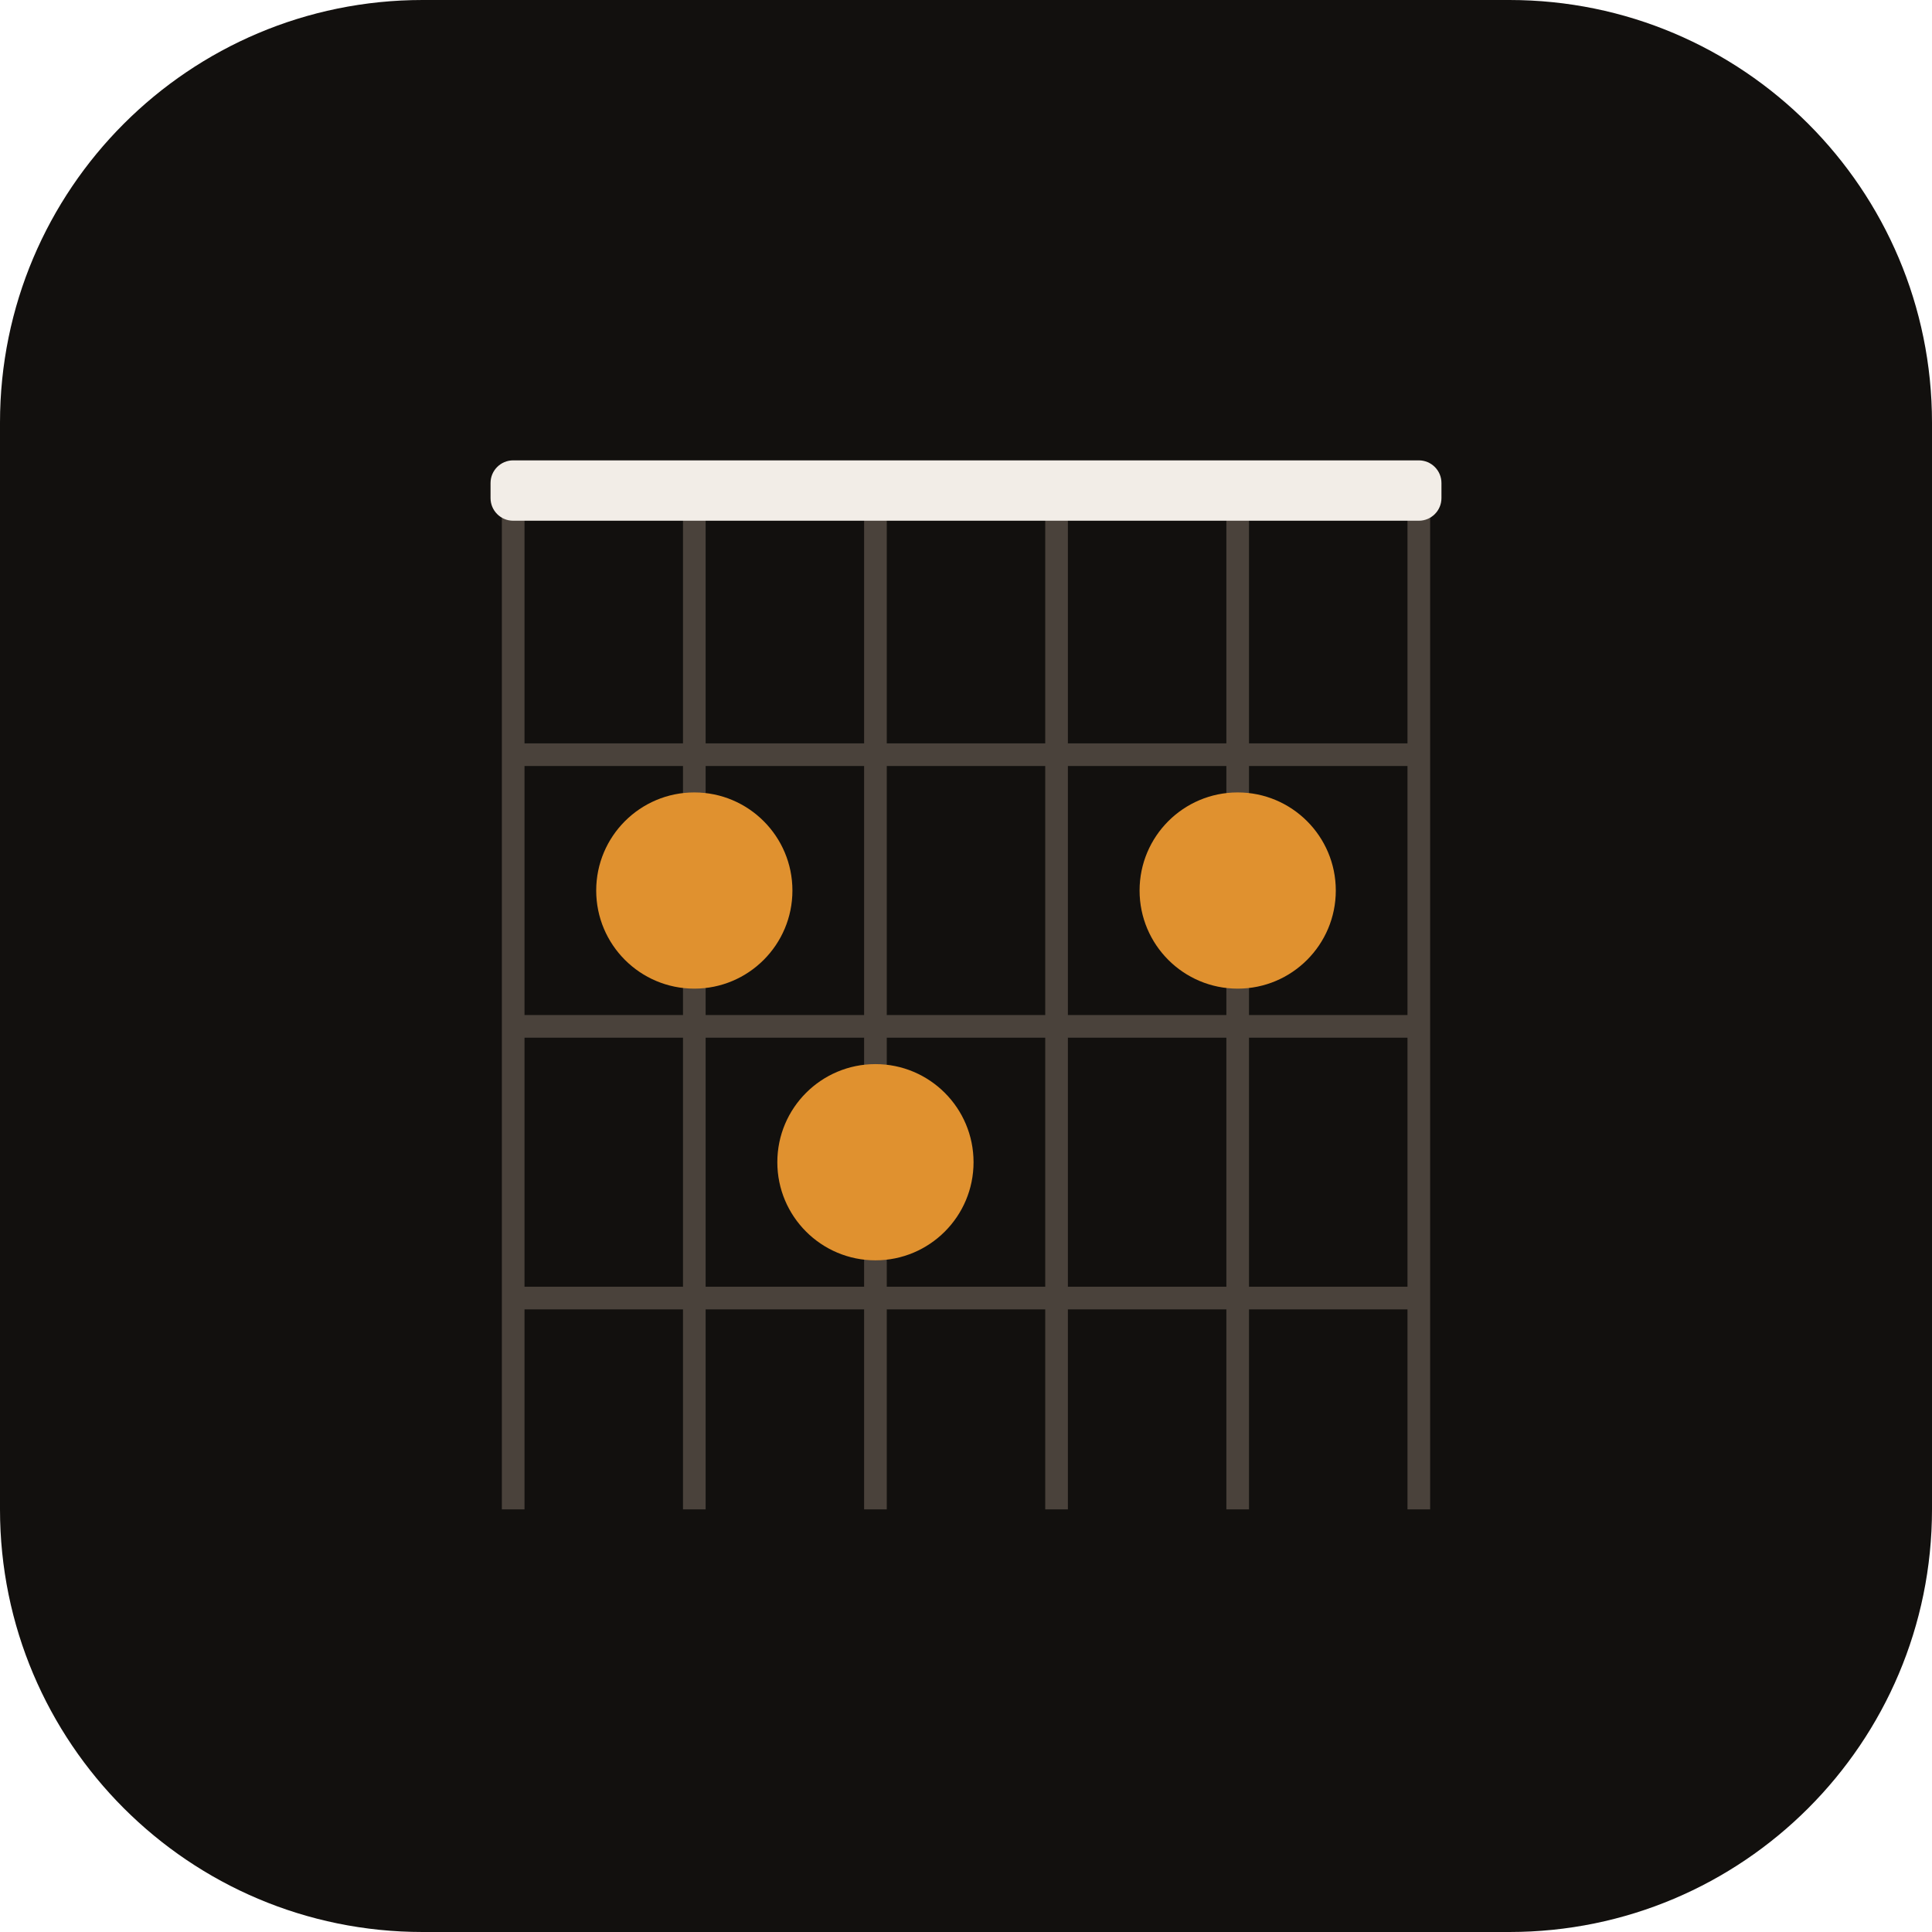
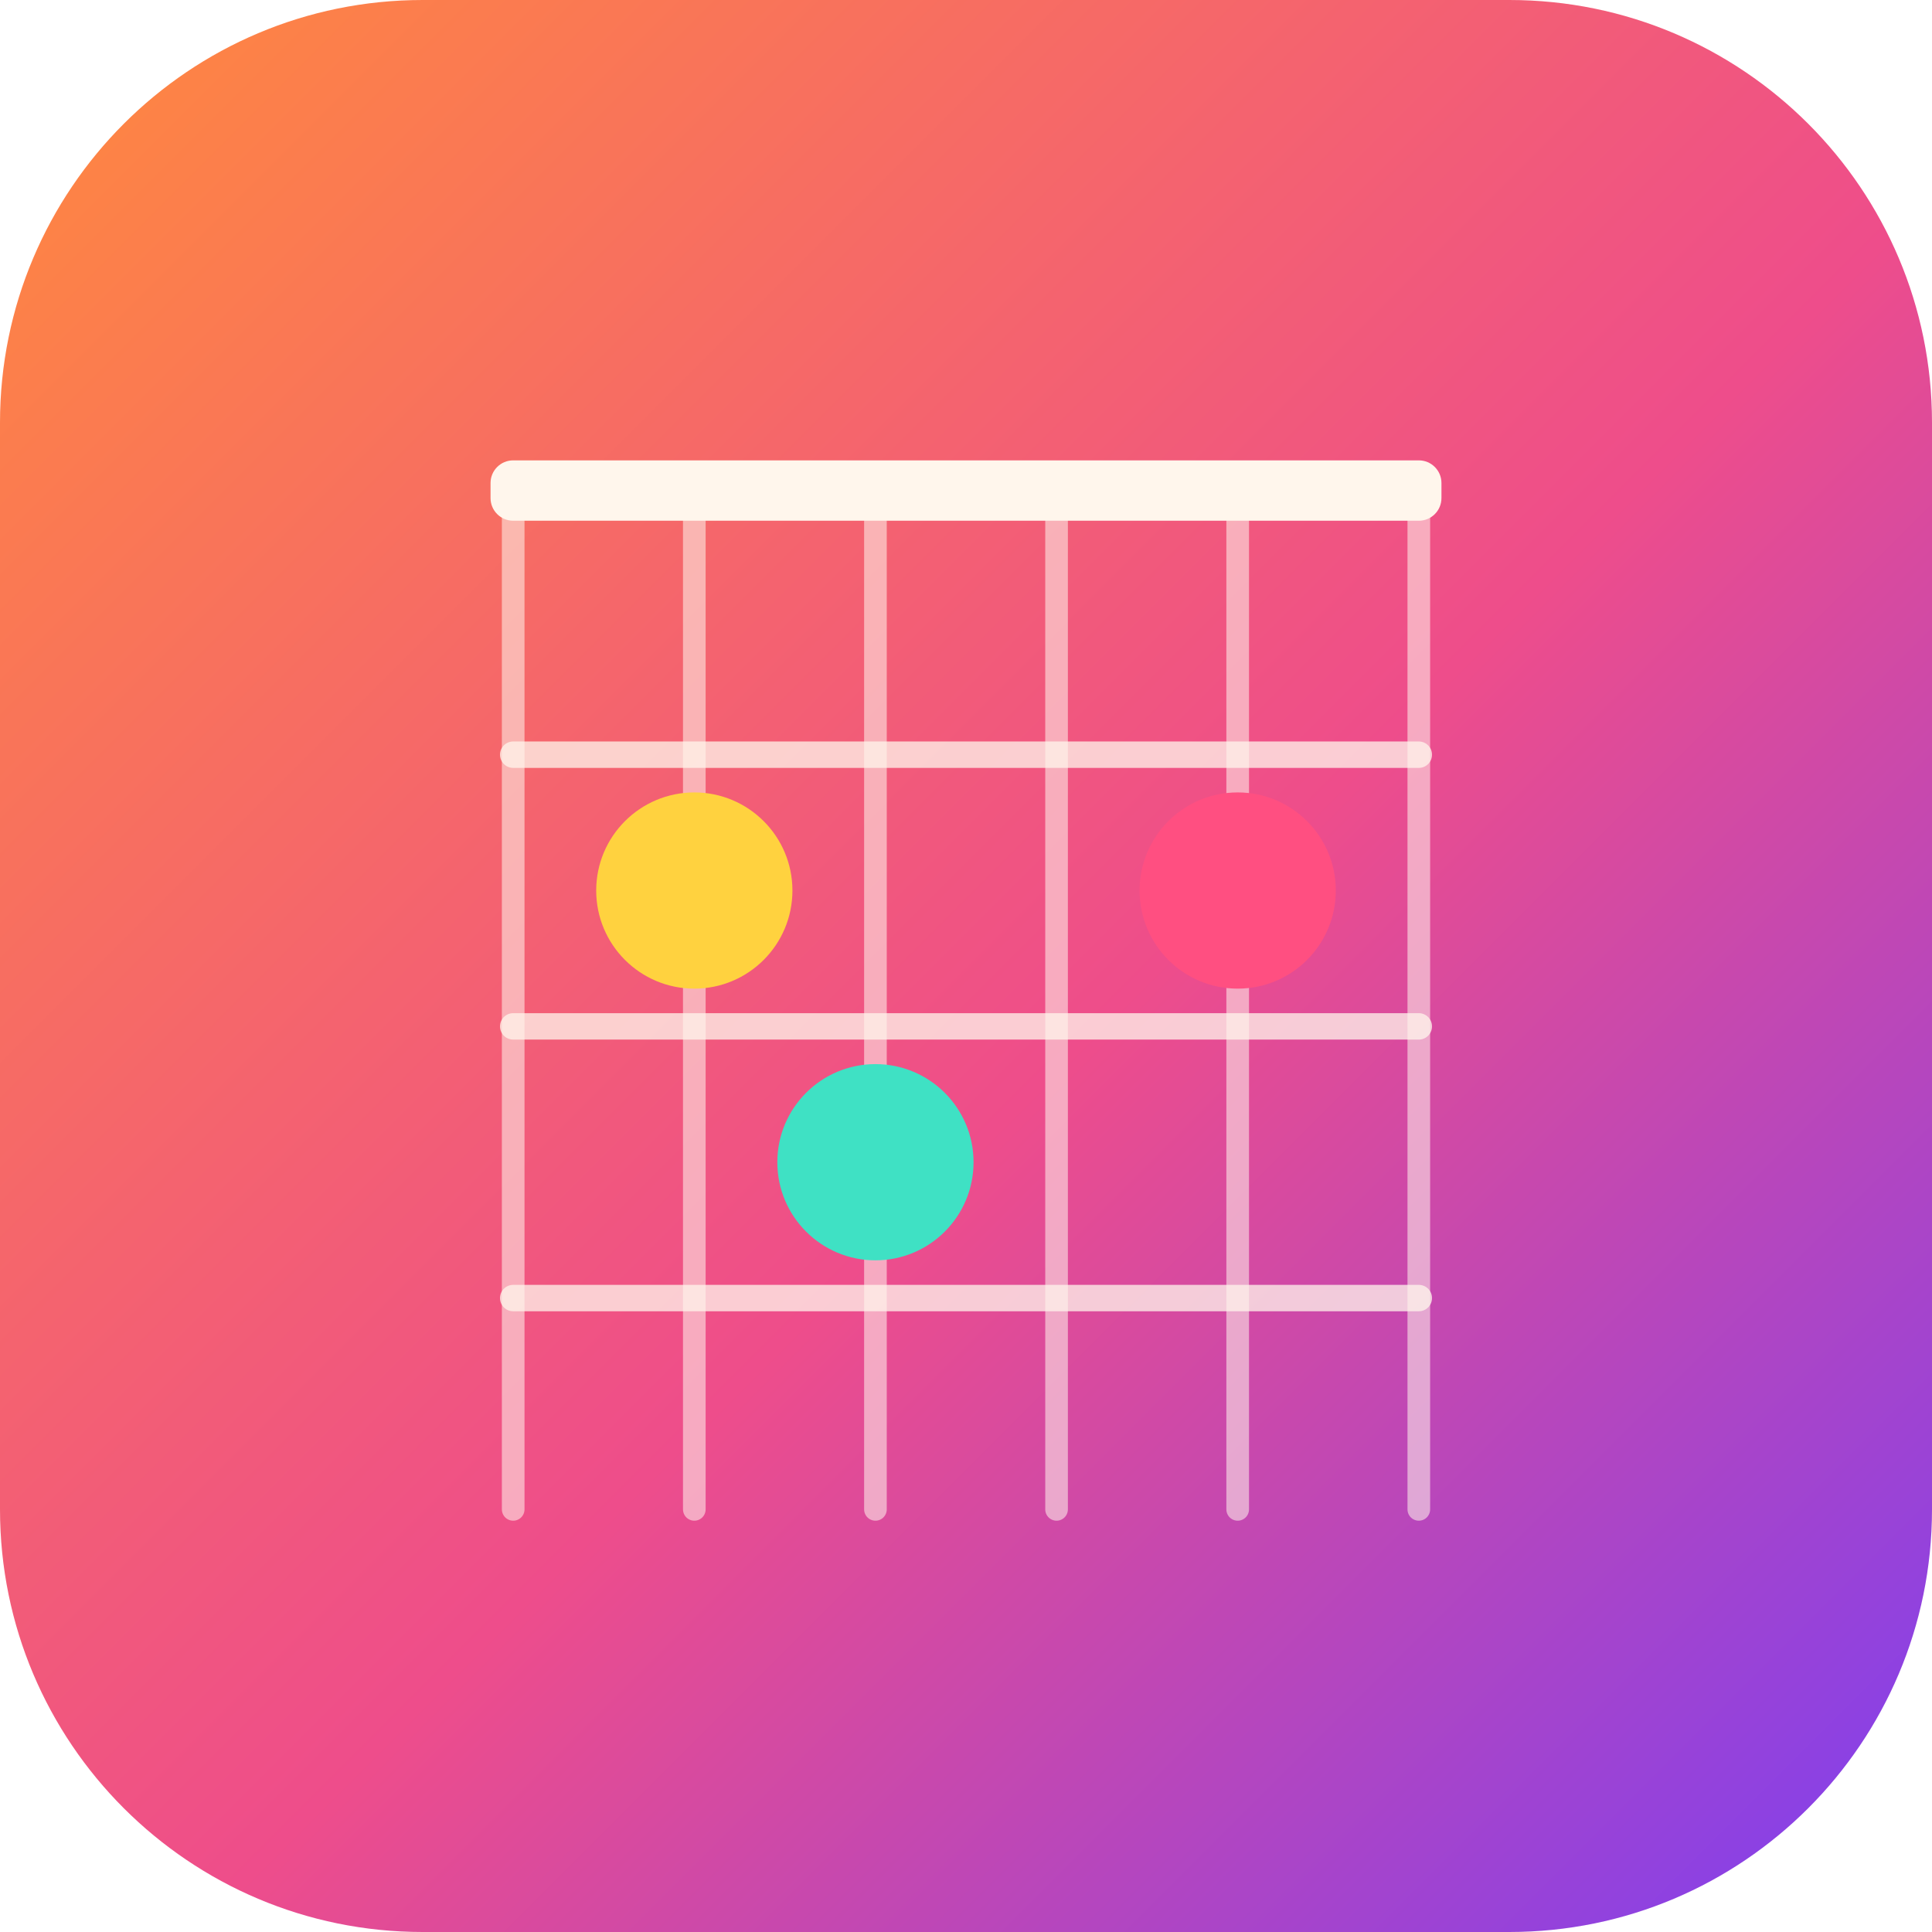
<svg xmlns="http://www.w3.org/2000/svg" viewBox="0 0 512 512" role="img" aria-label="Chordgrip">
-   <rect width="512" height="512" rx="112" fill="#12100e" />
-   <g stroke="#4a423b" stroke-width="6">
+   <defs>
+     <linearGradient id="bg" x1="0" y1="0" x2="512" y2="512" gradientUnits="userSpaceOnUse">
+       <stop offset="0" stop-color="#ff8a3d" />
+       <stop offset="0.55" stop-color="#ee4d8b" />
+       <stop offset="1" stop-color="#7b3ff2" />
+     </linearGradient>
+   </defs>
+   <rect width="512" height="512" rx="112" fill="url(#bg)" />
+   <g stroke="#fff6ec" stroke-opacity="0.55" stroke-width="6" stroke-linecap="round">
    <path d="M136 128V400M184 128V400M232 128V400M280 128V400M328 128V400M376 128V400" />
  </g>
-   <g stroke="#4a423b" stroke-width="6">
+   <g stroke="#fff6ec" stroke-opacity="0.75" stroke-width="7" stroke-linecap="round">
    <path d="M136 200H376M136 272H376M136 344H376" />
  </g>
-   <rect x="130" y="122" width="252" height="16" rx="6" fill="#f2ede7" />
-   <g fill="#e0912f">
-     <circle cx="184" cy="236" r="26" />
-     <circle cx="232" cy="308" r="26" />
-     <circle cx="328" cy="236" r="26" />
-   </g>
+   <rect x="130" y="122" width="252" height="16" rx="6" fill="#fff6ec" />
+   <circle cx="184" cy="236" r="26" fill="#ffd23f" />
+   <circle cx="232" cy="308" r="26" fill="#3fe1c4" />
+   <circle cx="328" cy="236" r="26" fill="#ff4f81" />
</svg>
